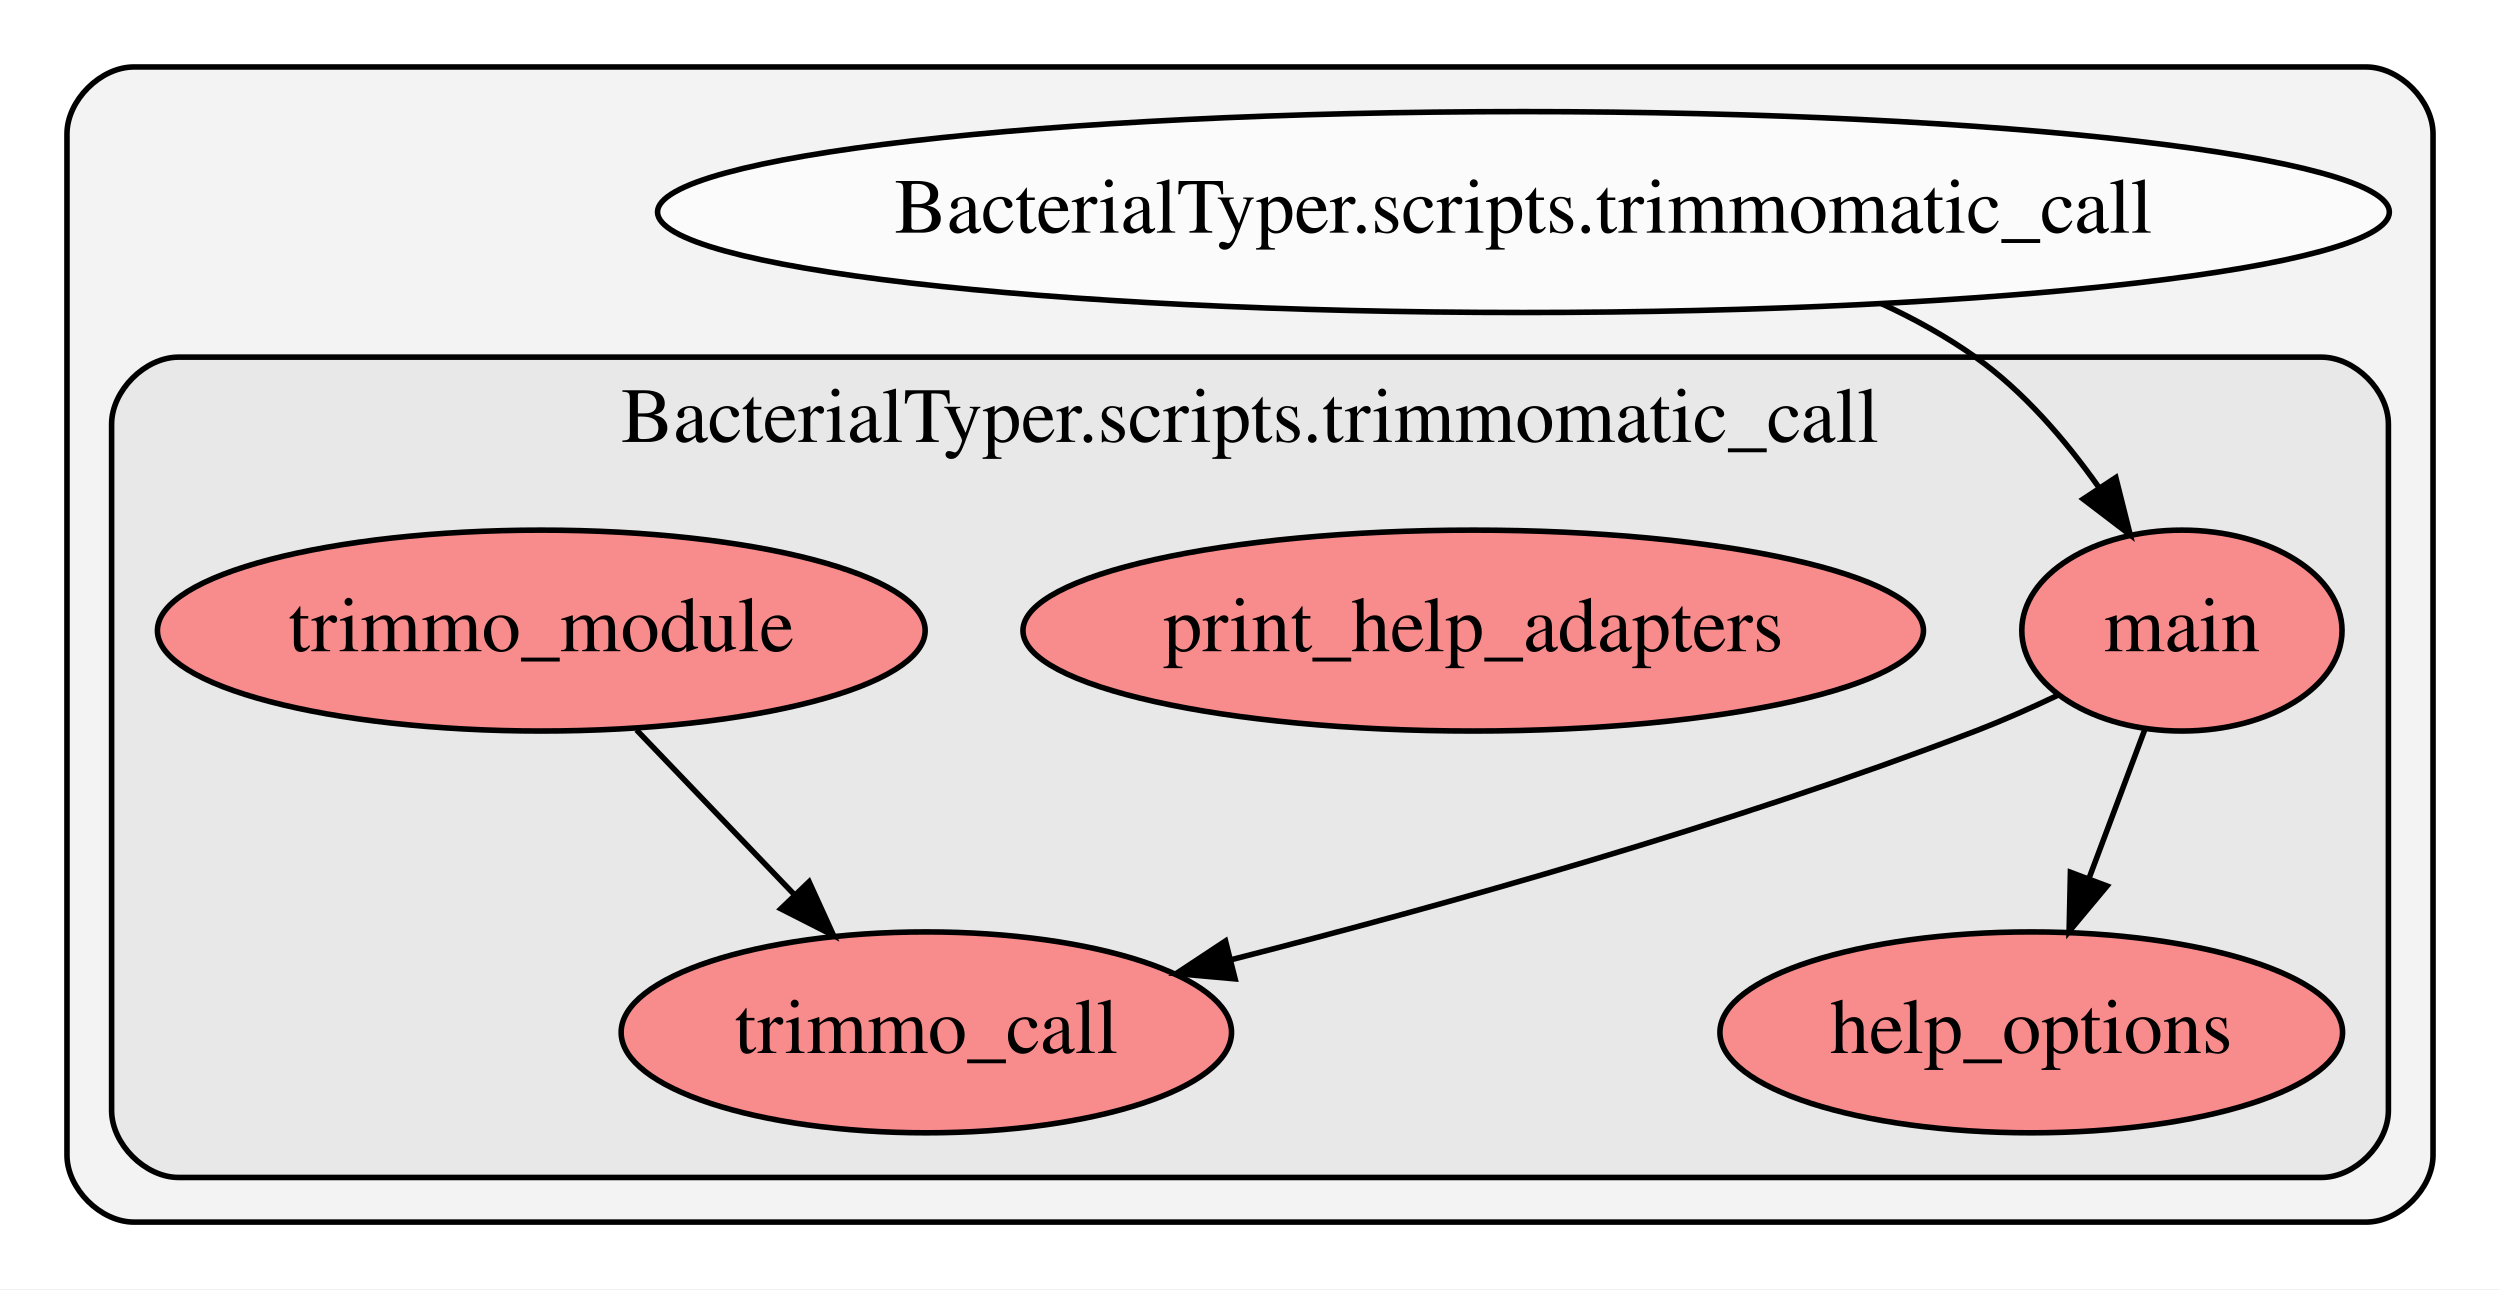
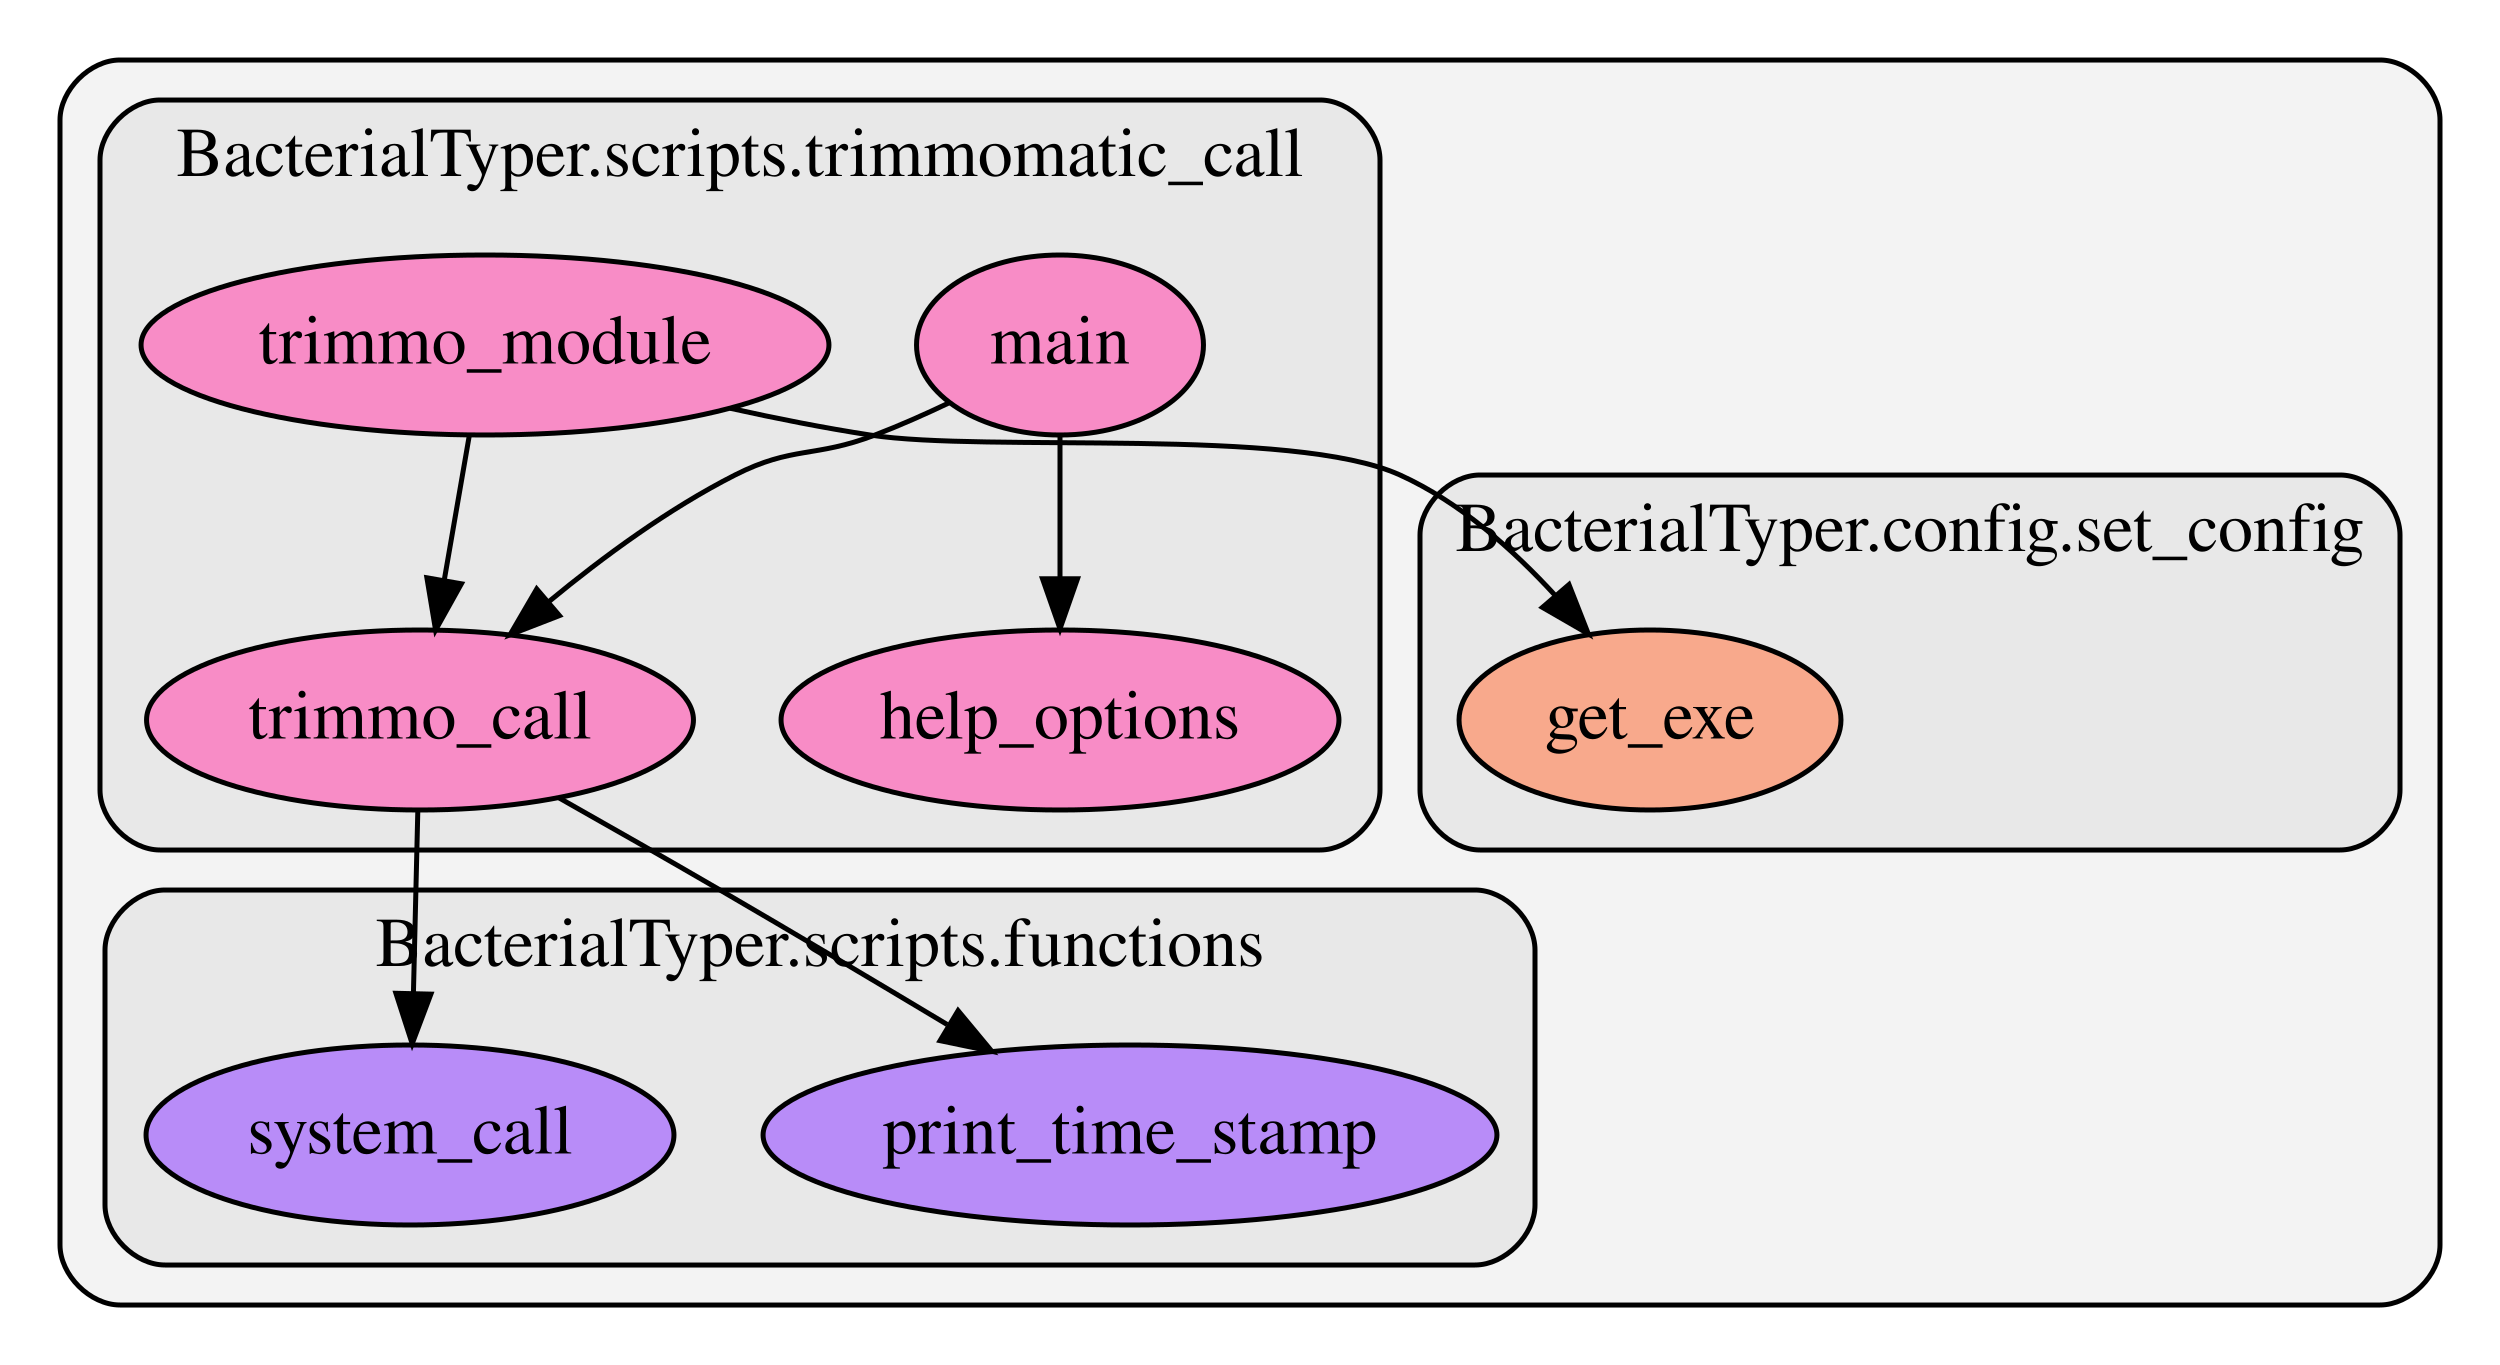
- <svg xmlns="http://www.w3.org/2000/svg" width="448pt" height="231pt" viewBox="0.00 0.00 448.00 231.00">
-   <g id="graph0" class="graph" transform="scale(1 1) rotate(0) translate(4 227)">
-     <polygon fill="#ffffff" stroke="transparent" points="-4,4 -4,-227 444,-227 444,4 -4,4" />
+ <svg xmlns="http://www.w3.org/2000/svg" width="500pt" height="273pt" viewBox="0.00 0.00 500.00 273.00">
+   <g id="graph0" class="graph" transform="scale(1 1) rotate(0) translate(4 269)">
+     <polygon fill="#ffffff" stroke="transparent" points="-4,4 -4,-269 496,-269 496,4 -4,4" />
    <g id="clust1" class="cluster">
-       <path fill="#808080" fill-opacity="0.094" stroke="#000000" d="M20,-8C20,-8 420,-8 420,-8 426,-8 432,-14 432,-20 432,-20 432,-203 432,-203 432,-209 426,-215 420,-215 420,-215 20,-215 20,-215 14,-215 8,-209 8,-203 8,-203 8,-20 8,-20 8,-14 14,-8 20,-8" />
+       <path fill="#808080" fill-opacity="0.094" stroke="#000000" d="M20,-8C20,-8 472,-8 472,-8 478,-8 484,-14 484,-20 484,-20 484,-245 484,-245 484,-251 478,-257 472,-257 472,-257 20,-257 20,-257 14,-257 8,-251 8,-245 8,-245 8,-20 8,-20 8,-14 14,-8 20,-8" />
    </g>
    <g id="clust2" class="cluster">
-       <path fill="#808080" fill-opacity="0.094" stroke="#000000" d="M28,-16C28,-16 412,-16 412,-16 418,-16 424,-22 424,-28 424,-28 424,-151 424,-151 424,-157 418,-163 412,-163 412,-163 28,-163 28,-163 22,-163 16,-157 16,-151 16,-151 16,-28 16,-28 16,-22 22,-16 28,-16" />
-       <text text-anchor="middle" x="220" y="-147.8" font-family="Times,serif" font-size="14.00" fill="#000000">BacterialTyper.scripts.trimmomatic_call</text>
+       <path fill="#808080" fill-opacity="0.094" stroke="#000000" d="M292,-99C292,-99 464,-99 464,-99 470,-99 476,-105 476,-111 476,-111 476,-162 476,-162 476,-168 470,-174 464,-174 464,-174 292,-174 292,-174 286,-174 280,-168 280,-162 280,-162 280,-111 280,-111 280,-105 286,-99 292,-99" />
+       <text text-anchor="middle" x="378" y="-158.8" font-family="Times,serif" font-size="14.00" fill="#000000">BacterialTyper.config.set_config</text>
+     </g>
+     <g id="clust3" class="cluster">
+       <path fill="#808080" fill-opacity="0.094" stroke="#000000" d="M29,-16C29,-16 291,-16 291,-16 297,-16 303,-22 303,-28 303,-28 303,-79 303,-79 303,-85 297,-91 291,-91 291,-91 29,-91 29,-91 23,-91 17,-85 17,-79 17,-79 17,-28 17,-28 17,-22 23,-16 29,-16" />
+       <text text-anchor="middle" x="160" y="-75.8" font-family="Times,serif" font-size="14.00" fill="#000000">BacterialTyper.scripts.functions</text>
+     </g>
+     <g id="clust4" class="cluster">
+       <path fill="#808080" fill-opacity="0.094" stroke="#000000" d="M28,-99C28,-99 260,-99 260,-99 266,-99 272,-105 272,-111 272,-111 272,-237 272,-237 272,-243 266,-249 260,-249 260,-249 28,-249 28,-249 22,-249 16,-243 16,-237 16,-237 16,-111 16,-111 16,-105 22,-99 28,-99" />
+       <text text-anchor="middle" x="144" y="-233.8" font-family="Times,serif" font-size="14.00" fill="#000000">BacterialTyper.scripts.trimmomatic_call</text>
    </g>
    <g id="node1" class="node">
-       <ellipse fill="#ffffff" fill-opacity="0.698" stroke="#000000" cx="269" cy="-189" rx="155.173" ry="18" />
-       <text text-anchor="middle" x="269" y="-185.3" font-family="Times,serif" font-size="14.00" fill="#000000">BacterialTyper.scripts.trimmomatic_call</text>
+       <ellipse fill="#ff8e65" fill-opacity="0.698" stroke="#000000" cx="326" cy="-125" rx="38.194" ry="18" />
+       <text text-anchor="middle" x="326" y="-121.3" font-family="Times,serif" font-size="14.00" fill="#000000">get_exe</text>
+     </g>
+     <g id="node2" class="node">
+       <ellipse fill="#a365ff" fill-opacity="0.698" stroke="#000000" cx="222" cy="-42" rx="73.387" ry="18" />
+       <text text-anchor="middle" x="222" y="-38.3" font-family="Times,serif" font-size="14.00" fill="#000000">print_time_stamp</text>
    </g>
    <g id="node3" class="node">
-       <ellipse fill="#ff6565" fill-opacity="0.698" stroke="#000000" cx="387" cy="-114" rx="28.695" ry="18" />
-       <text text-anchor="middle" x="387" y="-110.3" font-family="Times,serif" font-size="14.00" fill="#000000">main</text>
+       <ellipse fill="#a365ff" fill-opacity="0.698" stroke="#000000" cx="78" cy="-42" rx="52.791" ry="18" />
+       <text text-anchor="middle" x="78" y="-38.3" font-family="Times,serif" font-size="14.00" fill="#000000">system_call</text>
+     </g>
+     <g id="node4" class="node">
+       <ellipse fill="#ff65b7" fill-opacity="0.698" stroke="#000000" cx="208" cy="-125" rx="55.79" ry="18" />
+       <text text-anchor="middle" x="208" y="-121.3" font-family="Times,serif" font-size="14.00" fill="#000000">help_options</text>
+     </g>
+     <g id="node5" class="node">
+       <ellipse fill="#ff65b7" fill-opacity="0.698" stroke="#000000" cx="208" cy="-200" rx="28.695" ry="18" />
+       <text text-anchor="middle" x="208" y="-196.3" font-family="Times,serif" font-size="14.00" fill="#000000">main</text>
+     </g>
+     <g id="edge5" class="edge">
+       <path fill="none" stroke="#000000" d="M208,-181.845C208,-173.34 208,-163.008 208,-153.496" />
+       <polygon fill="#000000" stroke="#000000" points="211.5,-153.248 208,-143.248 204.5,-153.248 211.5,-153.248" />
+     </g>
+     <g id="node6" class="node">
+       <ellipse fill="#ff65b7" fill-opacity="0.698" stroke="#000000" cx="80" cy="-125" rx="54.691" ry="18" />
+       <text text-anchor="middle" x="80" y="-121.3" font-family="Times,serif" font-size="14.00" fill="#000000">trimmo_call</text>
+     </g>
+     <g id="edge6" class="edge">
+       <path fill="none" stroke="#000000" d="M185.973,-188.508C181.111,-186.191 175.937,-183.889 171,-182 158.913,-177.374 154.541,-179.858 143,-174 129.806,-167.304 116.658,-157.668 105.813,-148.711" />
+       <polygon fill="#000000" stroke="#000000" points="107.886,-145.879 98.006,-142.053 103.344,-151.205 107.886,-145.879" />
+     </g>
+     <g id="edge3" class="edge">
+       <path fill="none" stroke="#000000" d="M107.857,-109.391C118.005,-103.658 129.549,-97.083 140,-91 154.932,-82.309 171.291,-72.577 185.443,-64.09" />
+       <polygon fill="#000000" stroke="#000000" points="187.617,-66.867 194.386,-58.717 184.012,-60.867 187.617,-66.867" />
+     </g>
+     <g id="edge4" class="edge">
+       <path fill="none" stroke="#000000" d="M79.566,-106.99C79.308,-96.296 78.976,-82.499 78.684,-70.371" />
+       <polygon fill="#000000" stroke="#000000" points="82.18,-70.174 78.44,-60.261 75.182,-70.343 82.18,-70.174" />
+     </g>
+     <g id="node7" class="node">
+       <ellipse fill="#ff65b7" fill-opacity="0.698" stroke="#000000" cx="93" cy="-200" rx="68.788" ry="18" />
+       <text text-anchor="middle" x="93" y="-196.3" font-family="Times,serif" font-size="14.00" fill="#000000">trimmo_module</text>
    </g>
    <g id="edge1" class="edge">
-       <path fill="none" stroke="#000000" d="M333.157,-172.589C339.097,-169.851 344.821,-166.676 350,-163 358.645,-156.863 366.157,-148.1 372.112,-139.676" />
-       <polygon fill="#000000" stroke="#000000" points="375.154,-141.421 377.736,-131.145 369.31,-137.567 375.154,-141.421" />
-     </g>
-     <g id="node2" class="node">
-       <ellipse fill="#ff6565" fill-opacity="0.698" stroke="#000000" cx="360" cy="-42" rx="55.79" ry="18" />
-       <text text-anchor="middle" x="360" y="-38.3" font-family="Times,serif" font-size="14.00" fill="#000000">help_options</text>
-     </g>
-     <g id="edge4" class="edge">
-       <path fill="none" stroke="#000000" d="M380.326,-96.202C377.33,-88.215 373.727,-78.605 370.391,-69.709" />
-       <polygon fill="#000000" stroke="#000000" points="373.573,-68.228 366.785,-60.093 367.019,-70.685 373.573,-68.228" />
-     </g>
-     <g id="node5" class="node">
-       <ellipse fill="#ff6565" fill-opacity="0.698" stroke="#000000" cx="162" cy="-42" rx="54.691" ry="18" />
-       <text text-anchor="middle" x="162" y="-38.3" font-family="Times,serif" font-size="14.00" fill="#000000">trimmo_call</text>
-     </g>
-     <g id="edge3" class="edge">
-       <path fill="none" stroke="#000000" d="M364.971,-102.513C360.109,-100.196 354.936,-97.893 350,-96 306.051,-79.143 254.577,-64.71 216.613,-55.017" />
-       <polygon fill="#000000" stroke="#000000" points="217.327,-51.587 206.774,-52.533 215.613,-58.374 217.327,-51.587" />
-     </g>
-     <g id="node4" class="node">
-       <ellipse fill="#ff6565" fill-opacity="0.698" stroke="#000000" cx="260" cy="-114" rx="80.686" ry="18" />
-       <text text-anchor="middle" x="260" y="-110.3" font-family="Times,serif" font-size="14.00" fill="#000000">print_help_adapters</text>
-     </g>
-     <g id="node6" class="node">
-       <ellipse fill="#ff6565" fill-opacity="0.698" stroke="#000000" cx="93" cy="-114" rx="68.788" ry="18" />
-       <text text-anchor="middle" x="93" y="-110.3" font-family="Times,serif" font-size="14.00" fill="#000000">trimmo_module</text>
+       <path fill="none" stroke="#000000" d="M142.072,-187.338C151.302,-185.296 160.909,-183.397 170,-182 193.348,-178.412 254.482,-183.747 276,-174 287.936,-168.593 298.687,-159.05 307.133,-149.813" />
+       <polygon fill="#000000" stroke="#000000" points="309.794,-152.087 313.662,-142.224 304.487,-147.522 309.794,-152.087" />
    </g>
    <g id="edge2" class="edge">
-       <path fill="none" stroke="#000000" d="M110.056,-96.202C118.558,-87.33 128.979,-76.457 138.249,-66.784" />
-       <polygon fill="#000000" stroke="#000000" points="140.986,-68.986 145.378,-59.345 135.932,-64.143 140.986,-68.986" />
+       <path fill="none" stroke="#000000" d="M89.853,-181.845C88.352,-173.185 86.522,-162.63 84.849,-152.977" />
+       <polygon fill="#000000" stroke="#000000" points="88.275,-152.244 83.118,-142.988 81.377,-153.439 88.275,-152.244" />
    </g>
  </g>
</svg>
